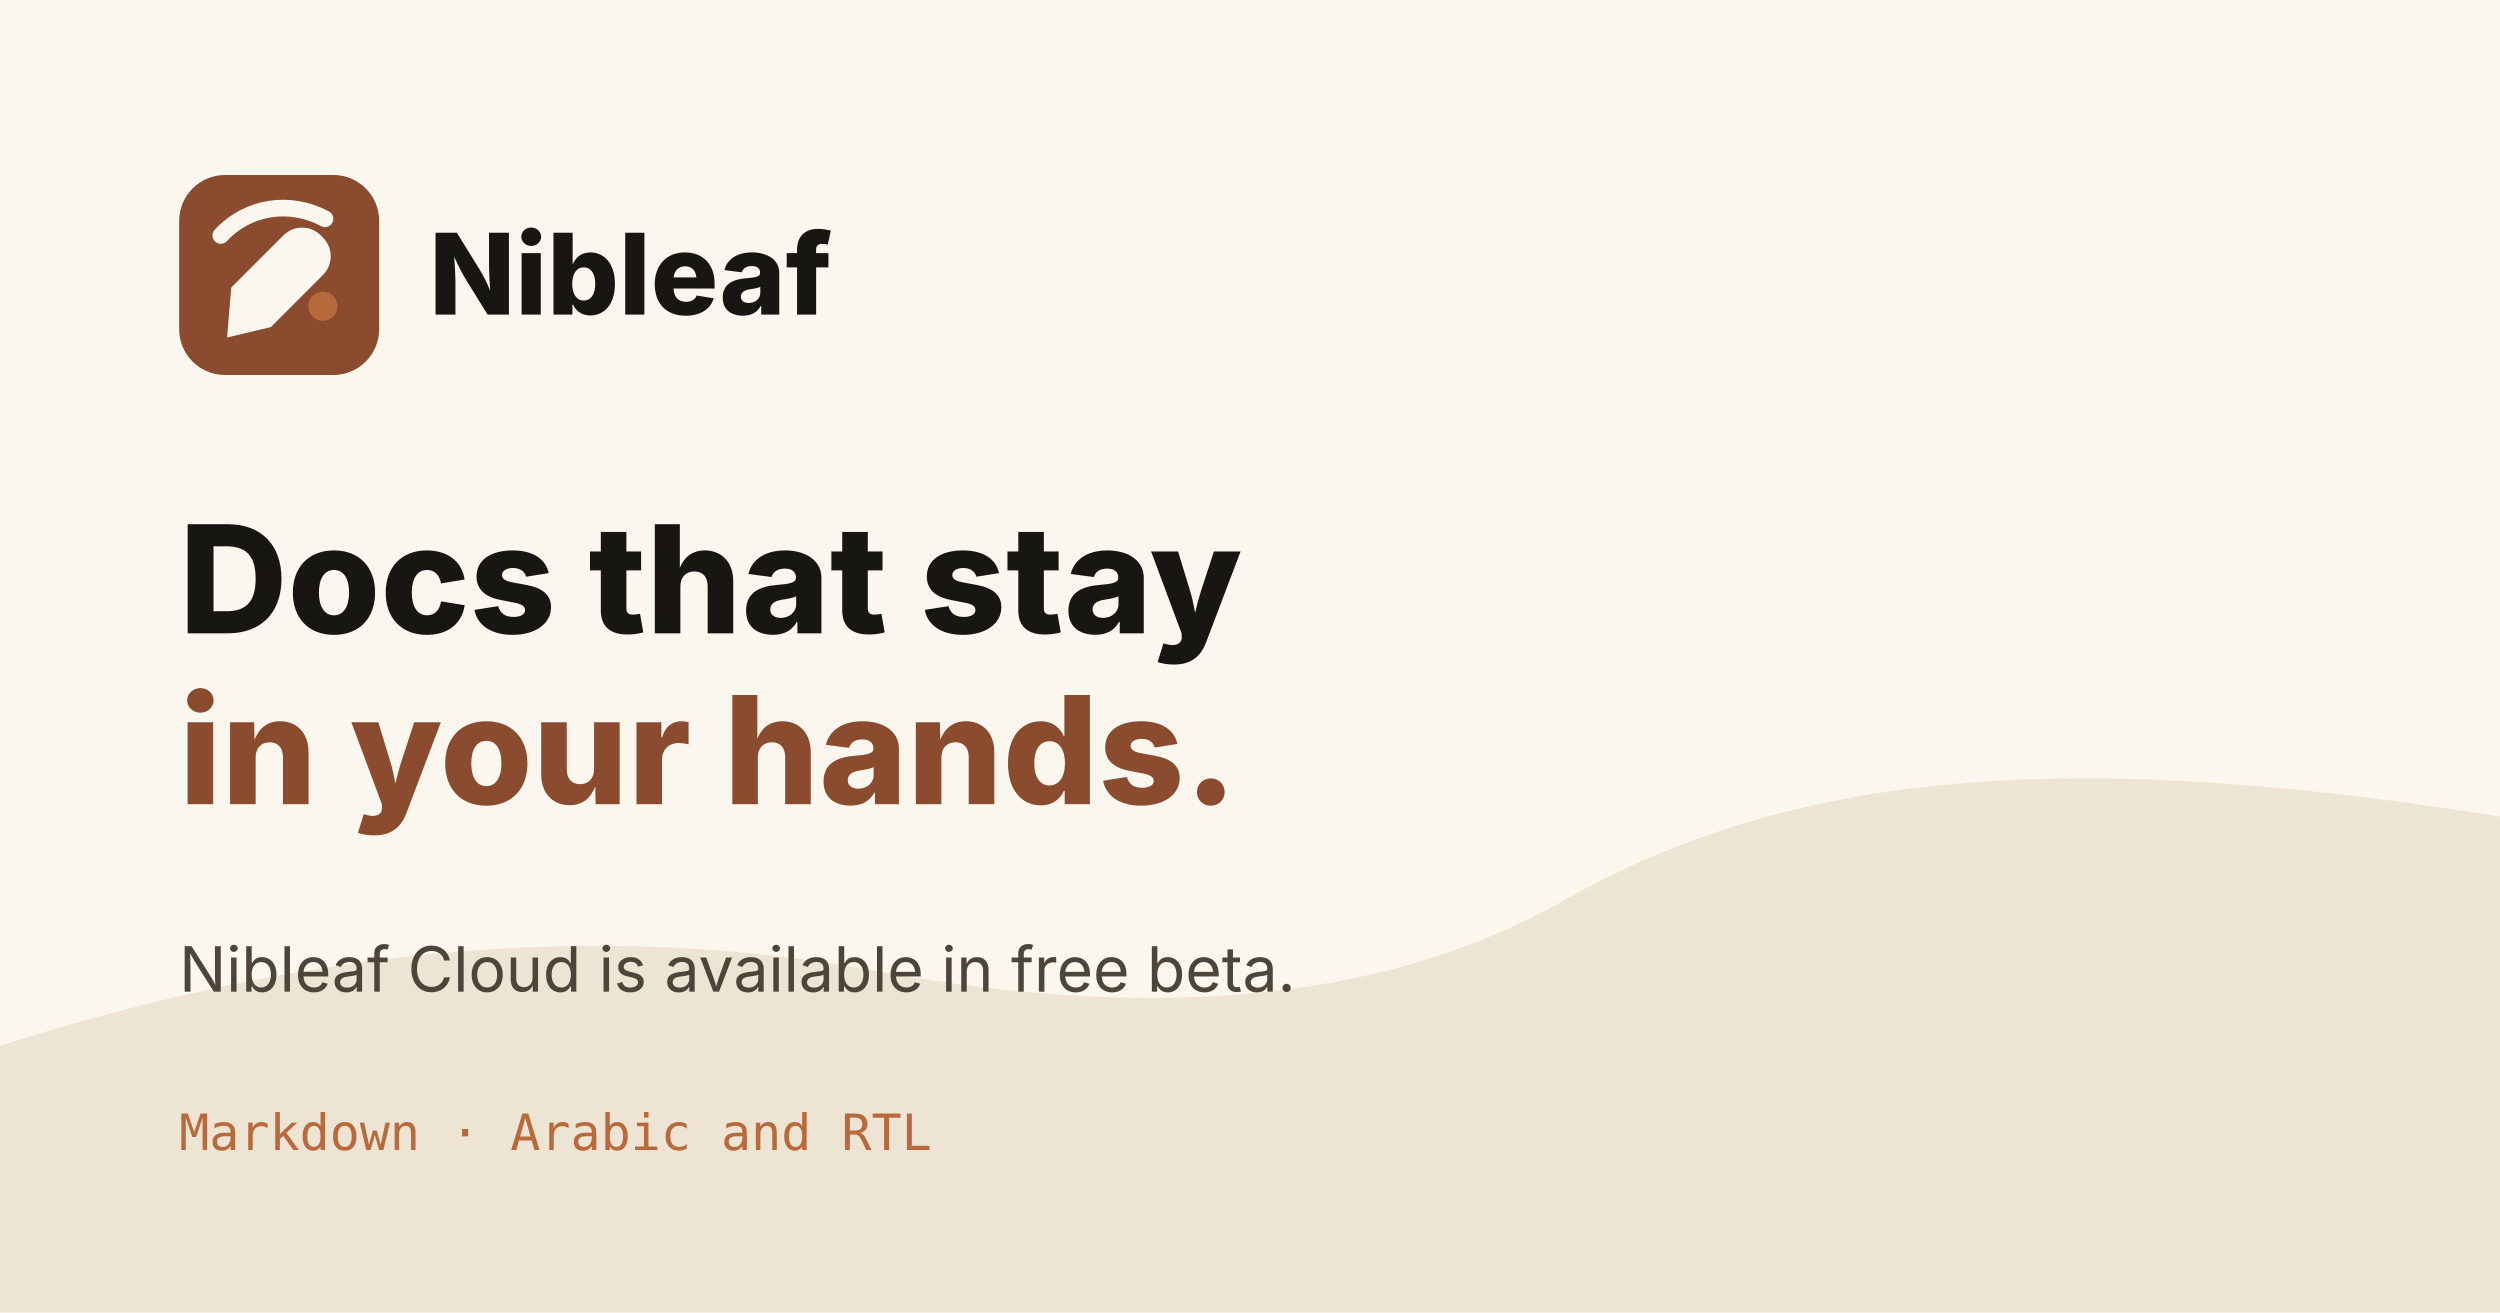
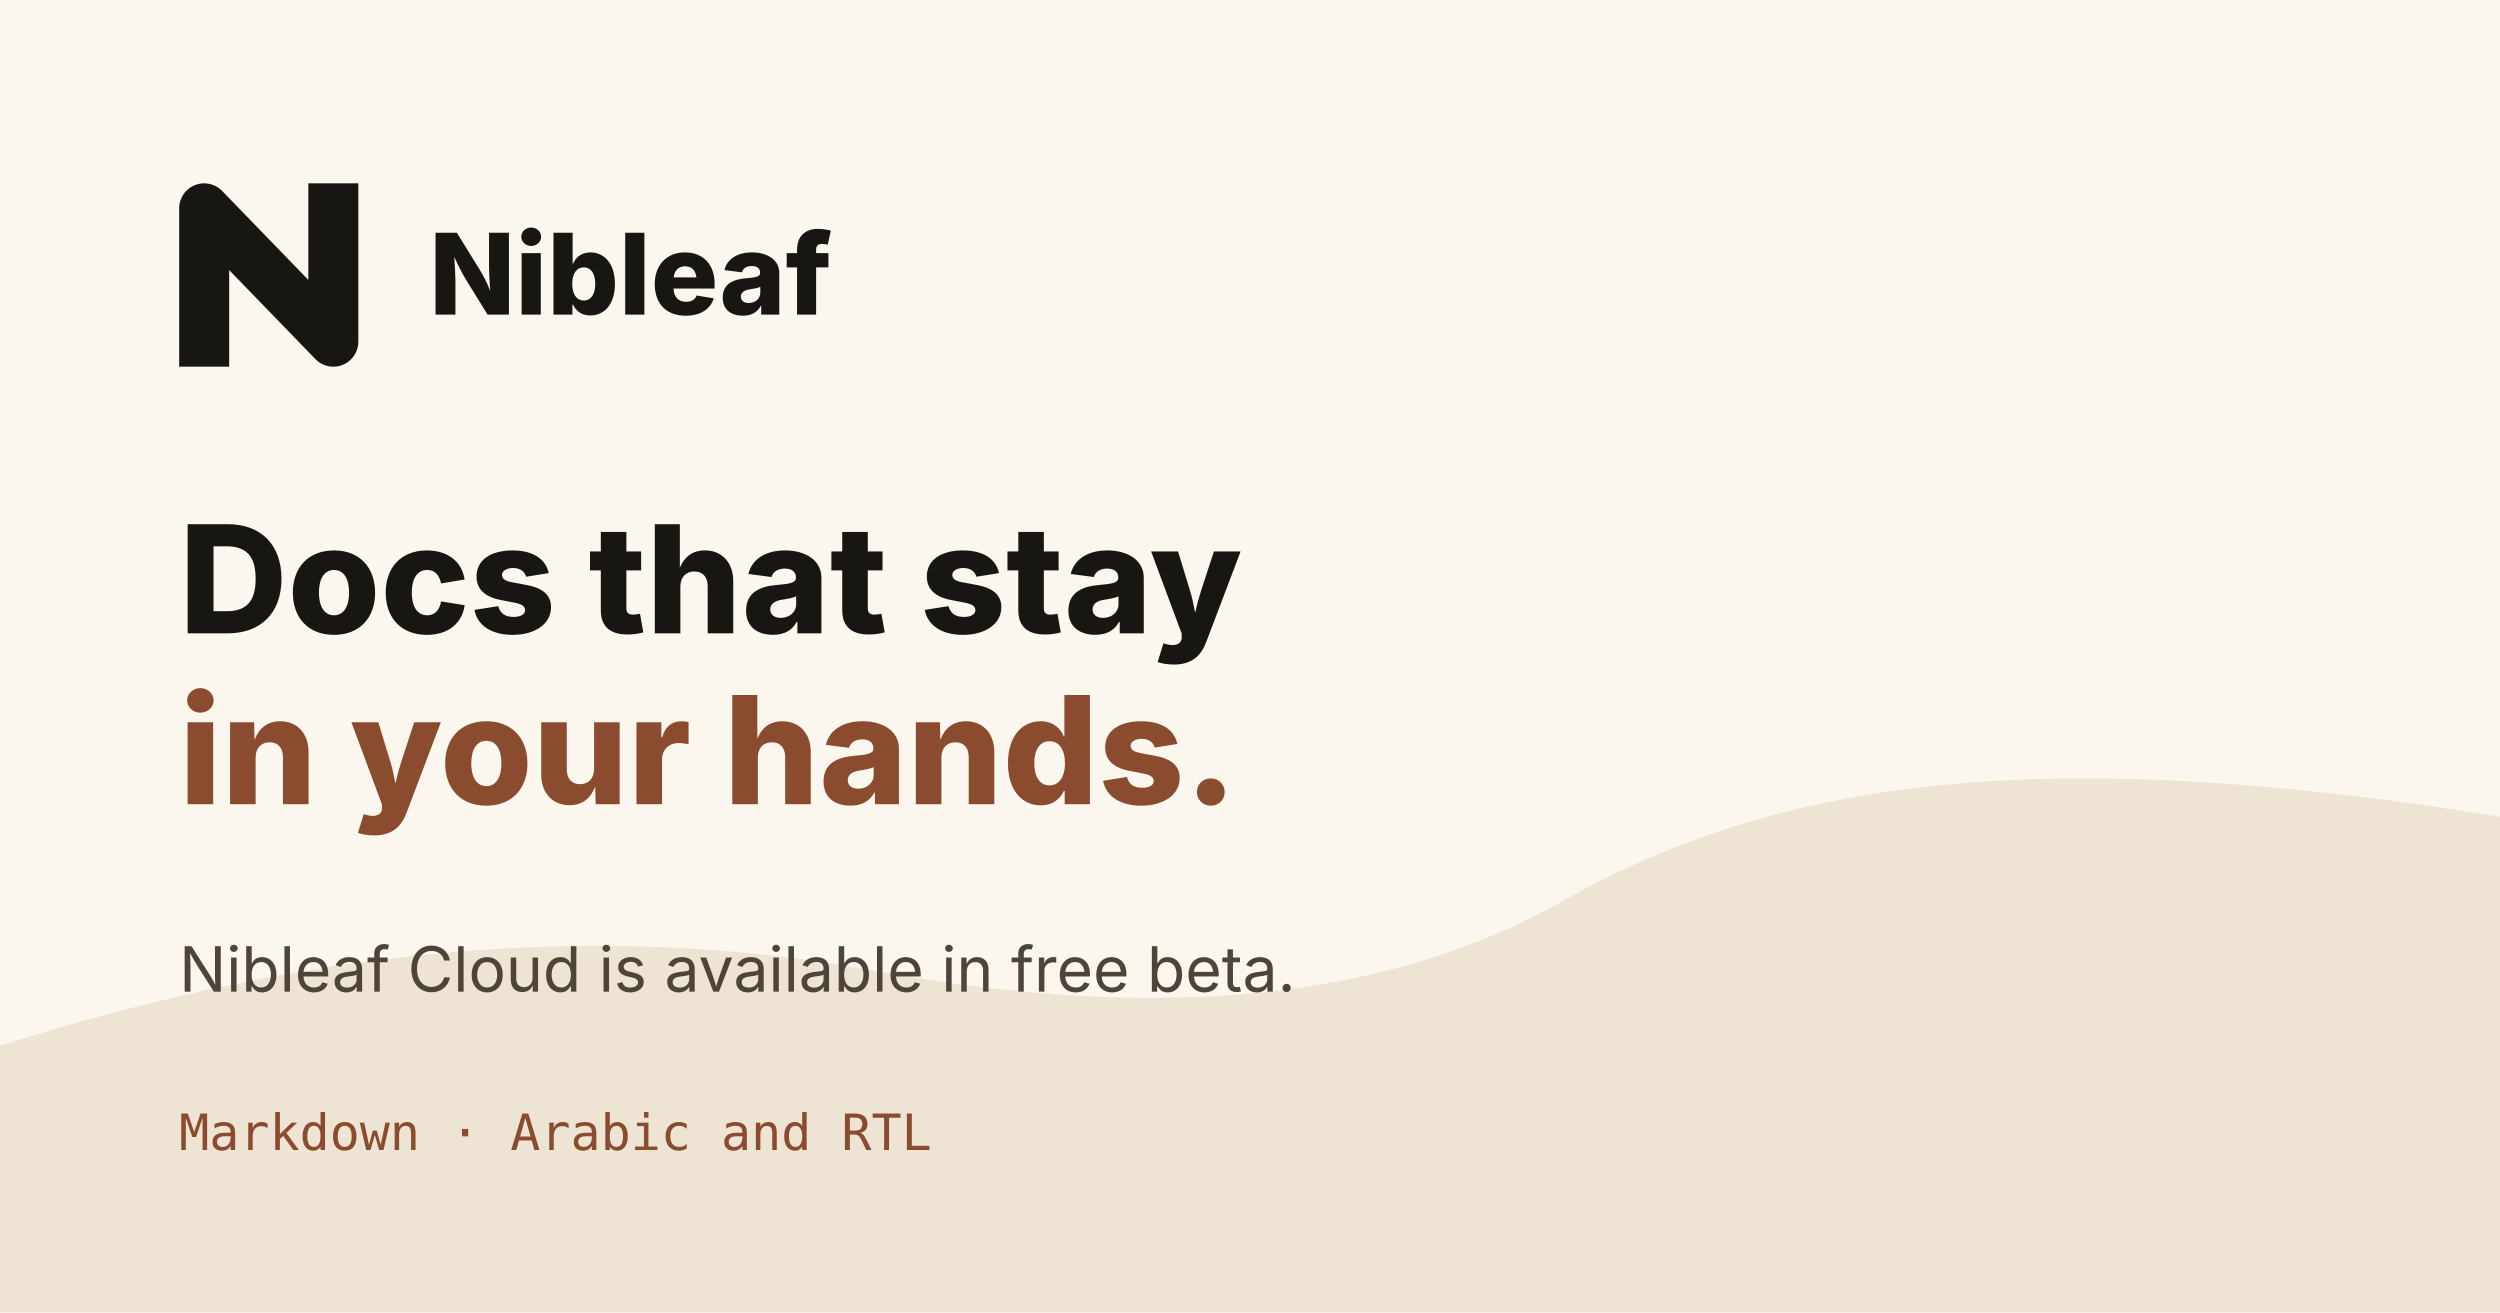
<svg xmlns="http://www.w3.org/2000/svg" viewBox="0 0 1200 630" role="img" aria-label="Nibleaf documentation publishing">
  <rect width="1200" height="630" fill="#FBF7EE" />
  <path d="M0 502c150-48 290-60 420-36 137 25 247 14 331-34 108-61 238-74 449-40v238H0Z" fill="#EEE4D3" />
-   <rect x="86" y="84" width="96" height="96" rx="22" fill="#8A4B2E" />
-   <path d="M111 138 136 113c5-5 13-5 18 0l1 1c5 5 5 13 0 18l-25 25-21 5 2-24Z" fill="#FBF7EE" />
-   <path d="M106 113c13-14 33-17 50-8" fill="none" stroke="#FBF7EE" stroke-linecap="round" stroke-width="8" />
-   <circle cx="155" cy="147" r="7" fill="#B96A3D" />
+   <path d="M98 164V100L160 164V100" fill="none" stroke="#181612" stroke-linecap="square" stroke-linejoin="round" stroke-width="24" />
  <text x="206" y="151" fill="#181612" font-family="Geist Variable, Inter, system-ui, sans-serif" font-size="54" font-weight="760">Nibleaf</text>
  <text x="86" y="304" fill="#181612" font-family="Geist Variable, Inter, system-ui, sans-serif" font-size="72" font-weight="760">Docs that stay</text>
  <text x="86" y="386" fill="#8A4B2E" font-family="Geist Variable, Inter, system-ui, sans-serif" font-size="72" font-weight="760">in your hands.</text>
  <text x="86" y="476" fill="#4E453A" font-family="Geist Variable, Inter, system-ui, sans-serif" font-size="30">Nibleaf Cloud is available in free beta.</text>
-   <text x="86" y="552" fill="#B96A3D" font-family="ui-monospace, SFMono-Regular, Menlo, monospace" font-size="24">Markdown · Arabic and RTL</text>
+   <text x="86" y="552" fill="#8A4B2E" font-family="ui-monospace, SFMono-Regular, Menlo, monospace" font-size="24">Markdown · Arabic and RTL</text>
</svg>
